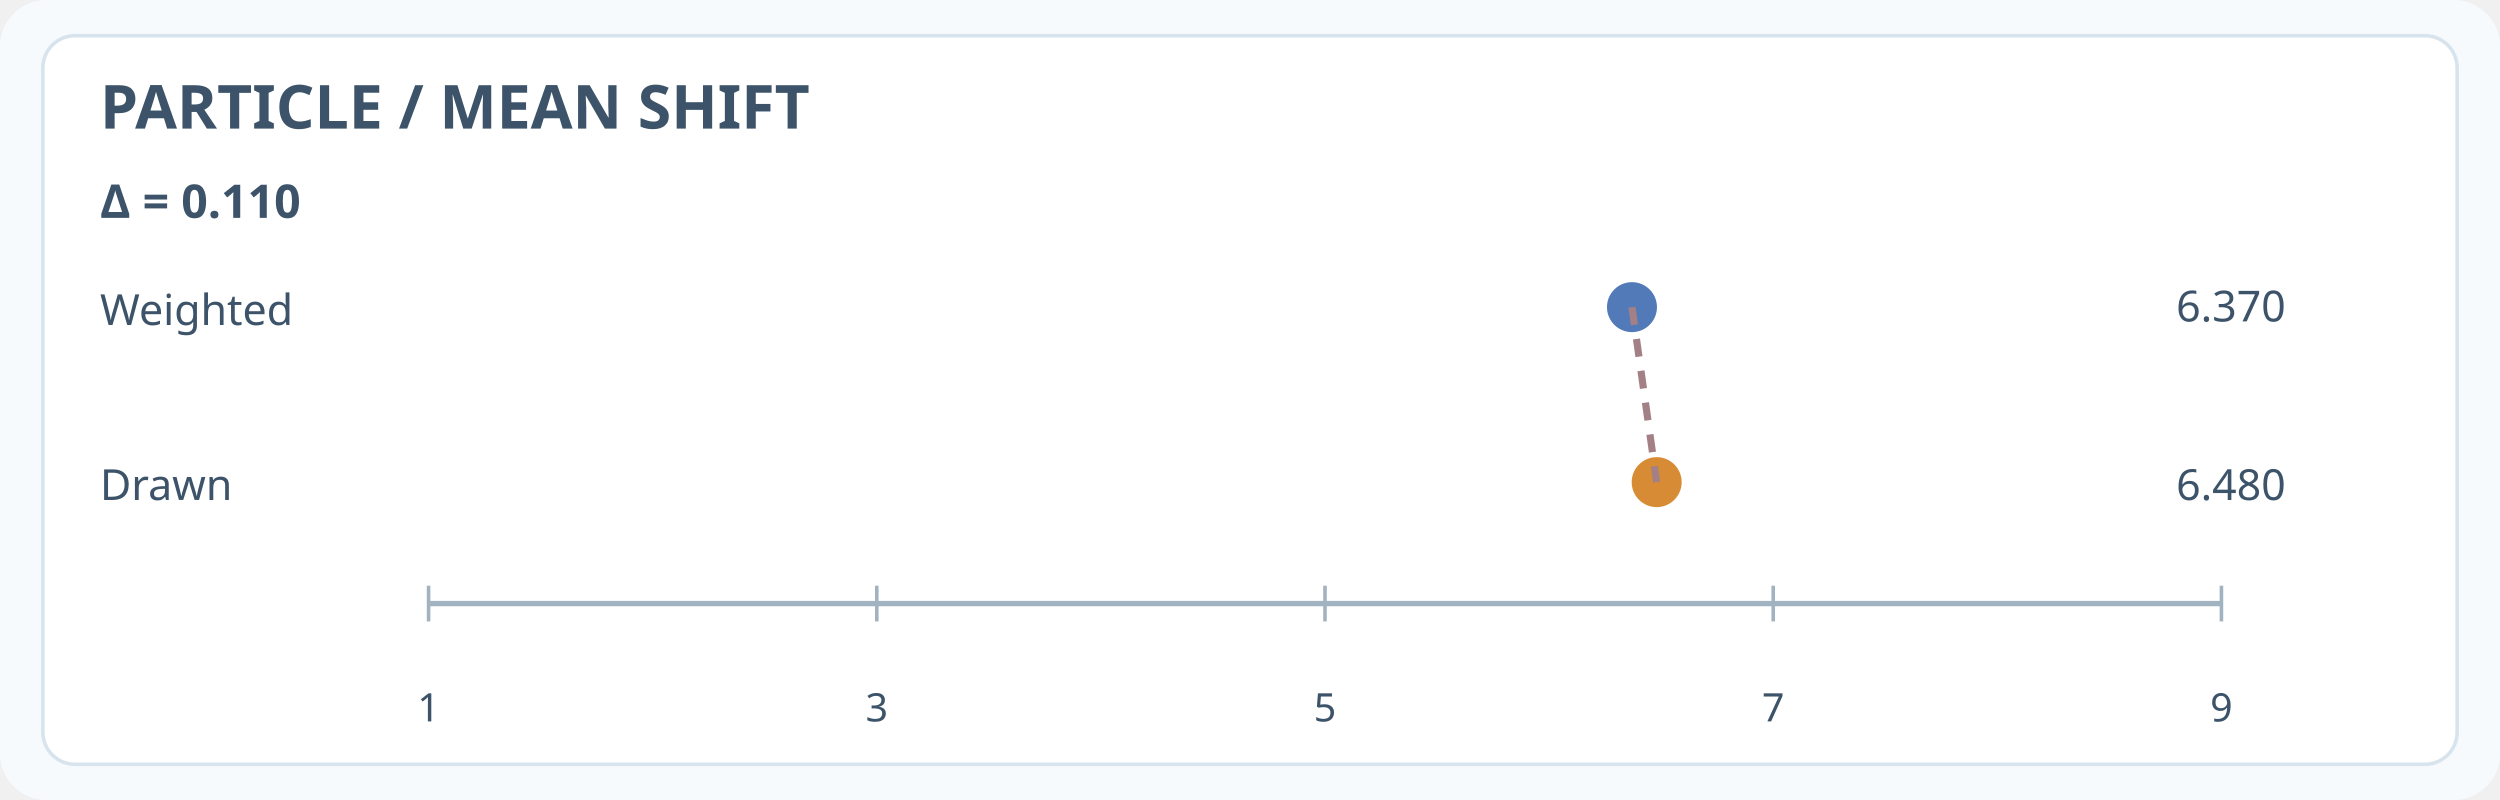
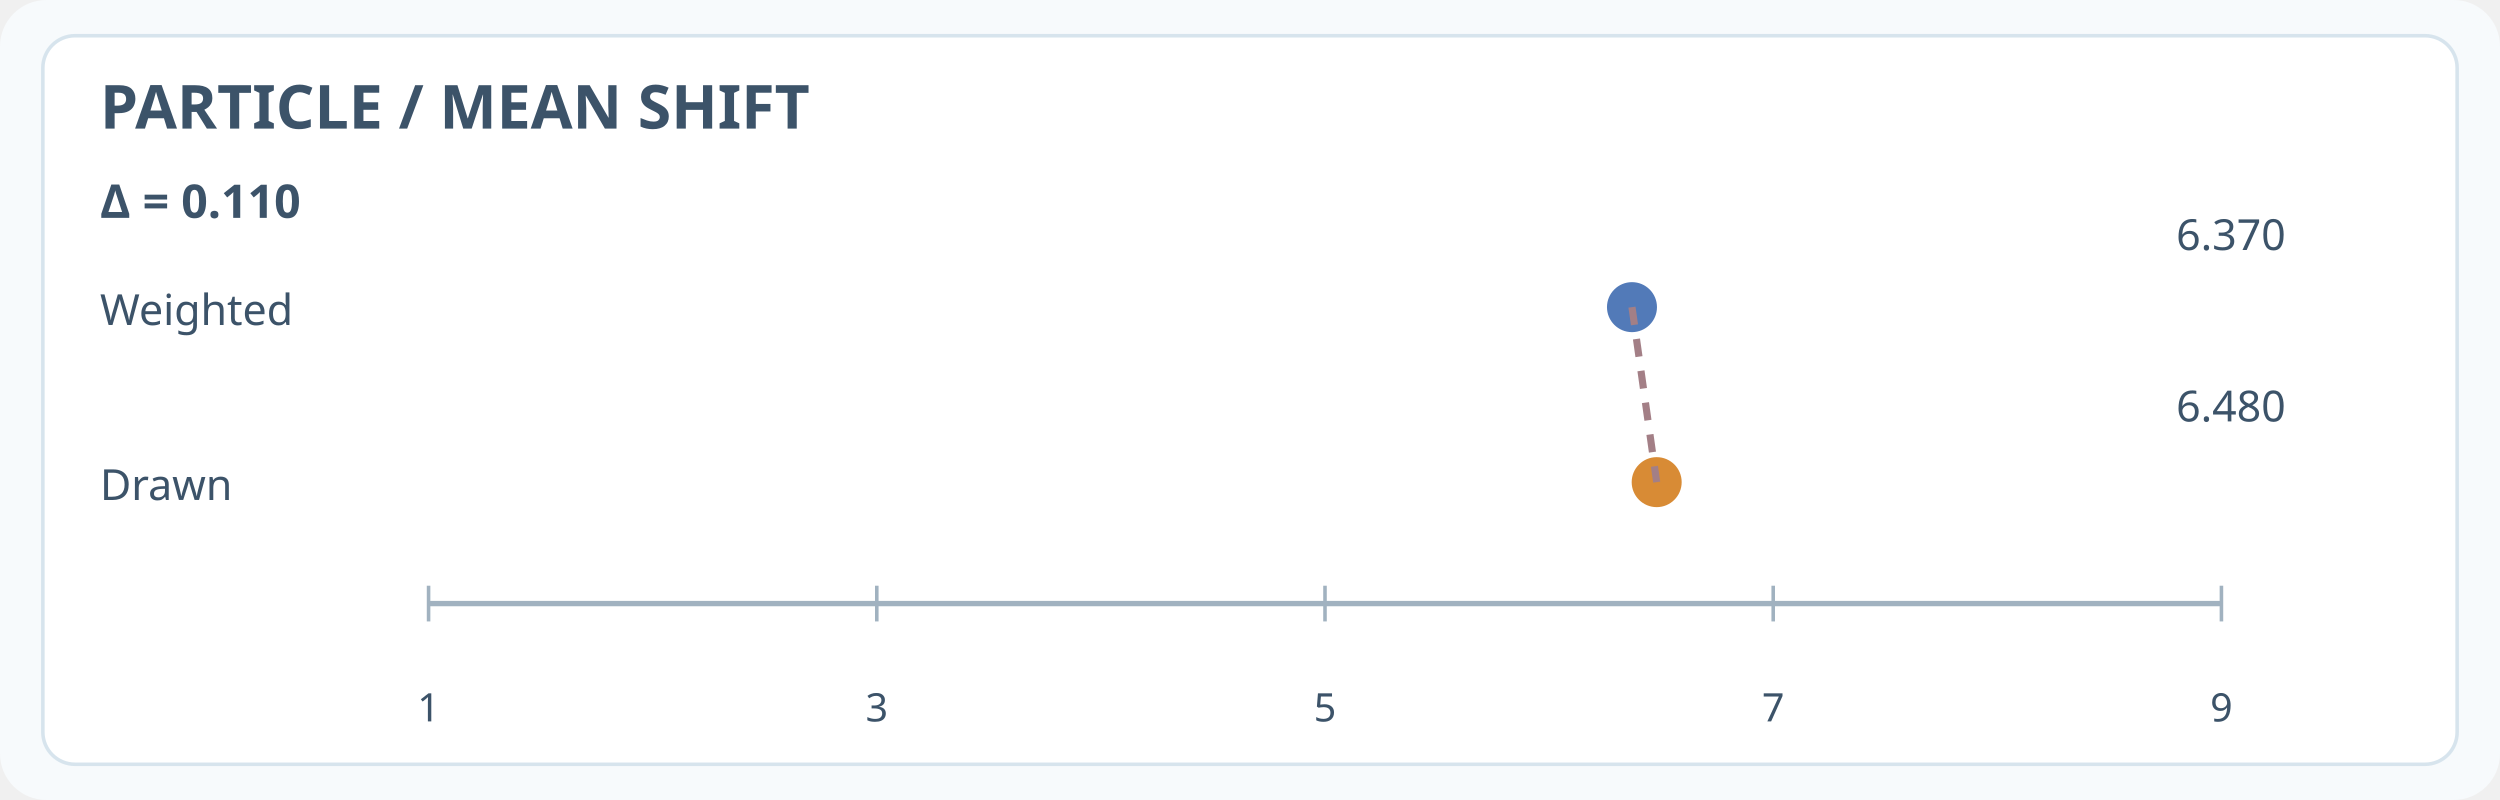
<svg xmlns="http://www.w3.org/2000/svg" width="700" height="224" viewBox="0 0 700 224" role="img" aria-label="Illustrative particle weighted and resampled mean shift">
  <rect x="0" y="0" width="700" height="224" rx="13" fill="#f7fafc" />
  <rect x="12" y="10" width="676" height="204" rx="9" fill="white" stroke="#d7e4ed" />
  <text x="28" y="36" font-size="17" font-family="system-ui,sans-serif" fill="#3c5369" font-weight="700">PARTICLE / MEAN SHIFT</text>
  <line x1="120" y1="169" x2="622" y2="169" stroke="#a1b2c0" stroke-width="1.5" />
  <line x1="120" y1="164" x2="120" y2="174" stroke="#a1b2c0" stroke-width="1" />
  <text x="120" y="202" font-size="11" font-family="system-ui,sans-serif" fill="#3c5369" text-anchor="middle">1</text>
  <line x1="245.5" y1="164" x2="245.5" y2="174" stroke="#a1b2c0" stroke-width="1" />
  <text x="245.5" y="202" font-size="11" font-family="system-ui,sans-serif" fill="#3c5369" text-anchor="middle">3</text>
  <line x1="371" y1="164" x2="371" y2="174" stroke="#a1b2c0" stroke-width="1" />
  <text x="371" y="202" font-size="11" font-family="system-ui,sans-serif" fill="#3c5369" text-anchor="middle">5</text>
  <line x1="496.5" y1="164" x2="496.5" y2="174" stroke="#a1b2c0" stroke-width="1" />
  <text x="496.5" y="202" font-size="11" font-family="system-ui,sans-serif" fill="#3c5369" text-anchor="middle">7</text>
  <line x1="622" y1="164" x2="622" y2="174" stroke="#a1b2c0" stroke-width="1" />
  <text x="622" y="202" font-size="11" font-family="system-ui,sans-serif" fill="#3c5369" text-anchor="middle">9</text>
  <text x="28" y="61" font-size="13" font-family="system-ui,sans-serif" fill="#3c5369" font-weight="600">Δ = 0.110</text>
  <text x="28" y="91" font-size="12" font-family="system-ui,sans-serif" fill="#3c5369">Weighted</text>
  <circle cx="456.953" cy="86" r="8" fill="#527ab8" stroke="white" stroke-width="2" />
-   <text x="640" y="90" font-size="12" font-family="system-ui,sans-serif" fill="#3c5369" text-anchor="end">6.370</text>
+   <text x="640" y="70" font-size="12" font-family="system-ui,sans-serif" fill="#3c5369" text-anchor="end">6.370</text>
  <text x="28" y="140" font-size="12" font-family="system-ui,sans-serif" fill="#3c5369">Drawn</text>
  <circle cx="463.87" cy="135" r="8" fill="#d88b35" stroke="white" stroke-width="2" />
  <line x1="456.953" y1="86" x2="463.87" y2="135" stroke="#a37f86" stroke-width="2" stroke-dasharray="5 4" />
-   <text x="640" y="140" font-size="12" font-family="system-ui,sans-serif" fill="#3c5369" text-anchor="end">6.480</text>
+   <text x="640" y="118" font-size="12" font-family="system-ui,sans-serif" fill="#3c5369" text-anchor="end">6.480</text>
</svg>
